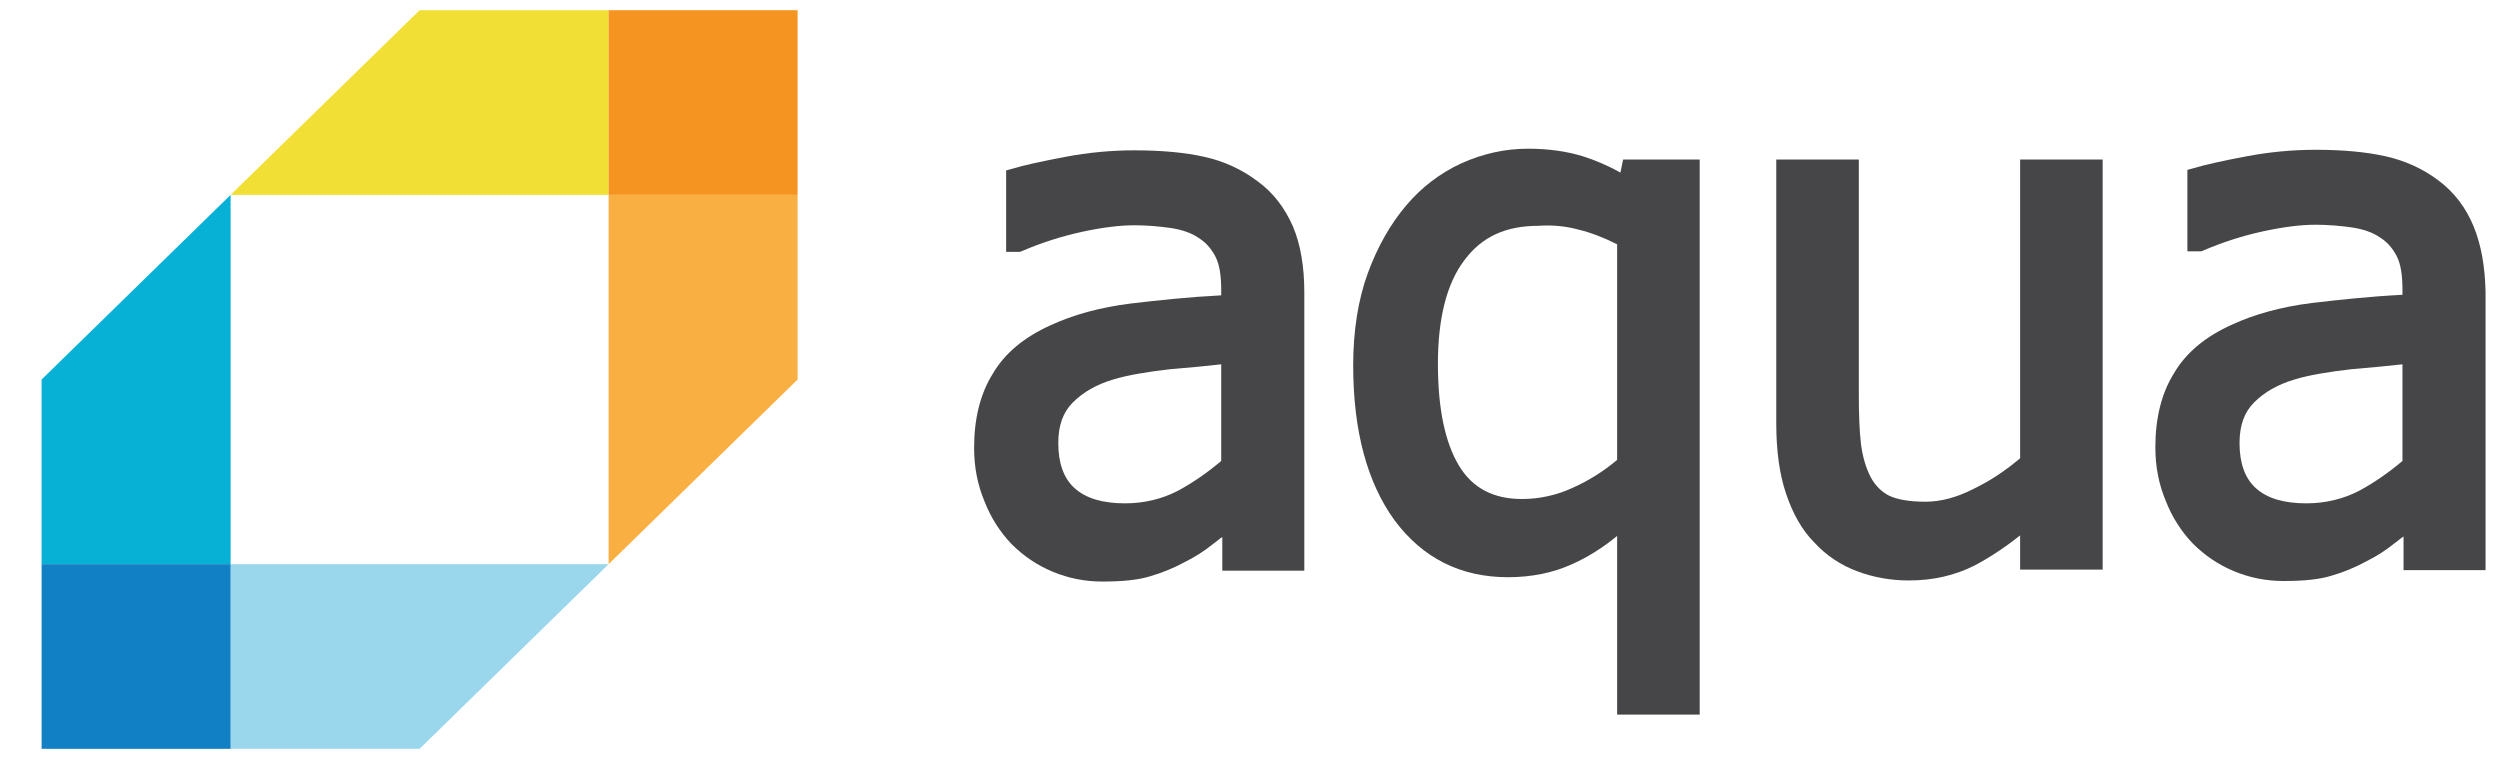
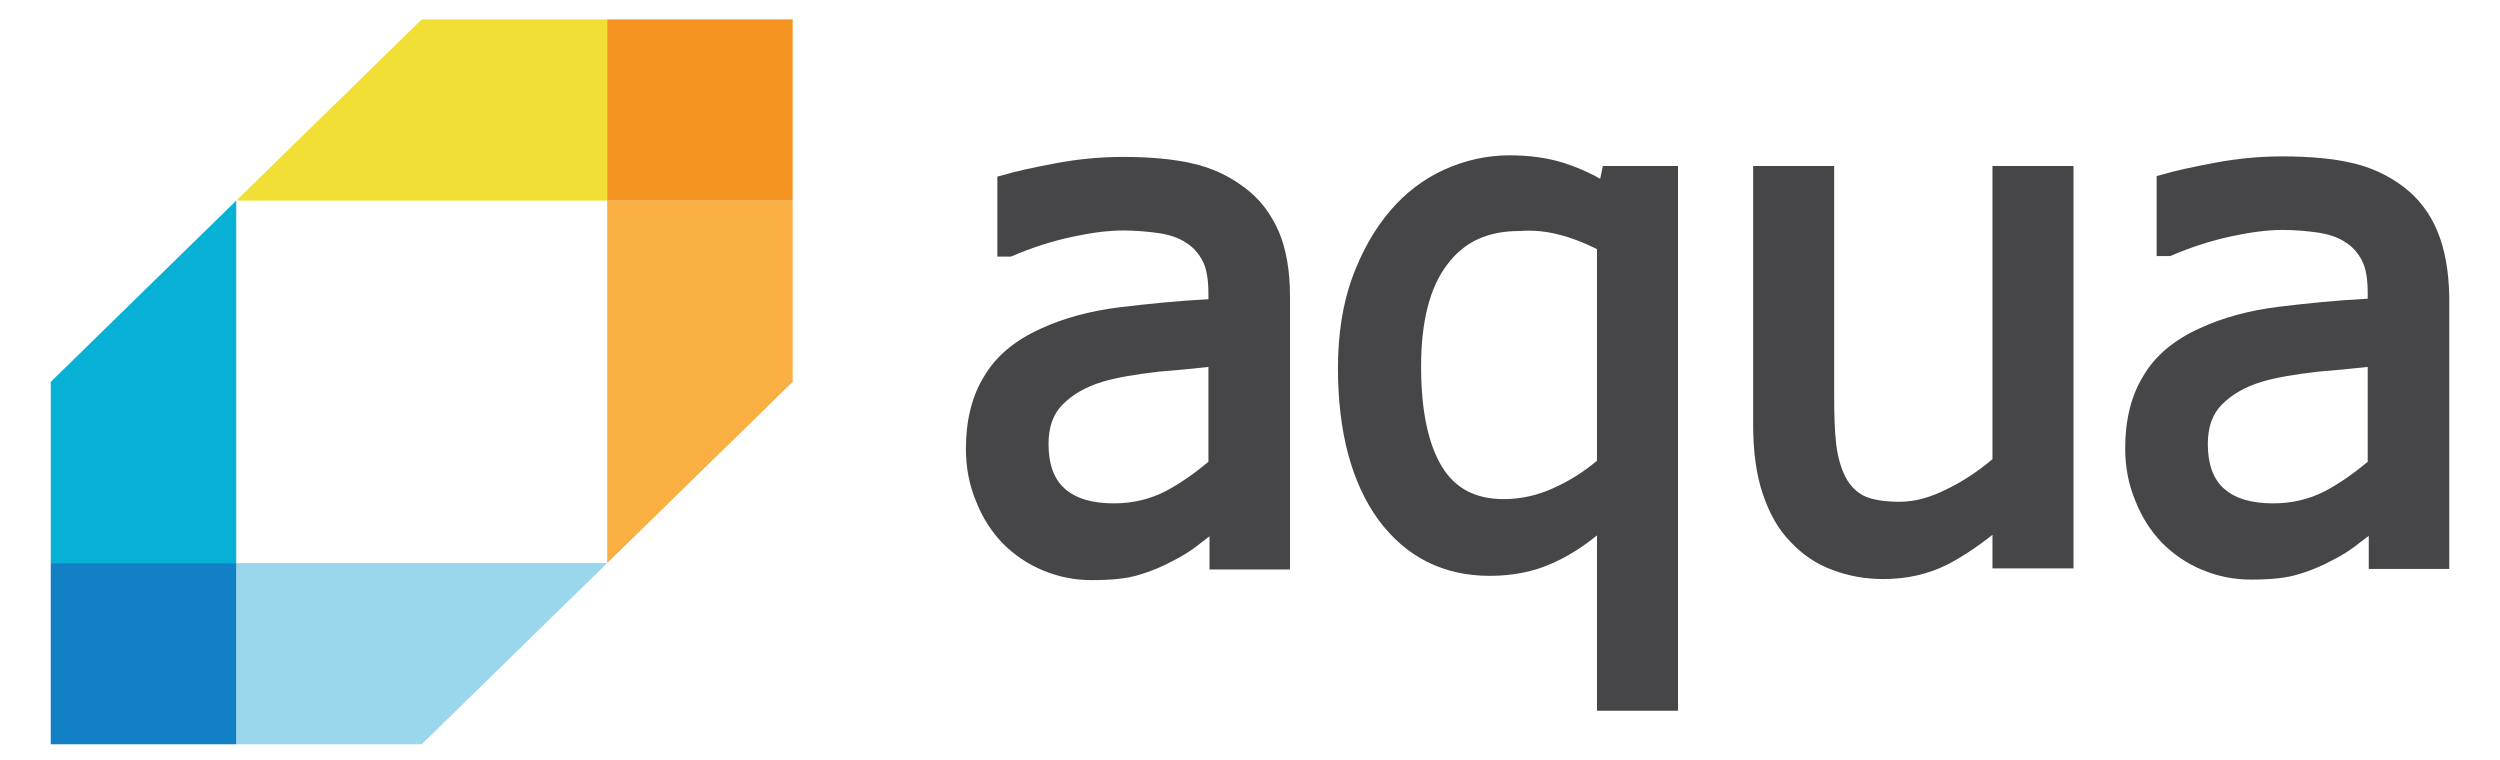
- <svg xmlns="http://www.w3.org/2000/svg" xmlns:xlink="http://www.w3.org/1999/xlink" version="1.1" id="Layer_1" x="0px" y="0px" viewBox="1.34 3.52 460.32 139.96" style="enable-background:new 0 0 466.5 148.5;" xml:space="preserve">
+ <svg xmlns="http://www.w3.org/2000/svg" xmlns:xlink="http://www.w3.org/1999/xlink" version="1.1" id="Layer_1" x="0px" y="0px" viewBox="-0.52 1.76 469.04 142.48" style="enable-background:new 0 0 466.5 148.5;" xml:space="preserve">
  <style type="text/css">
	.st0{fill:#FF0000;}
	.st1{fill:#010101;}
	.st2{fill:#F7F7F7;}
	.st3{fill:#FDFDFD;}
	.st4{fill:#15876A;}
	.st5{fill:none;}
	.st6{fill:#111111;}
	.st7{fill:#121212;}
	.st8{fill:#131313;}
	.st9{fill:#52D311;}
	.st10{fill:#4ED20C;}
	.st11{fill:#49D105;}
	.st12{fill:#4DD20A;}
	.st13{fill:#48D103;}
	.st14{fill:#60D724;}
	.st15{fill:#4AD105;}
	.st16{fill:#FCFCFC;}
	.st17{fill:#FBFDFA;}
	.st18{fill:#46D000;}
	.st19{fill:#FEFEFE;}
	.st20{fill:#52D411;}
	.st21{fill:#4ED30C;}
	.st22{fill:#49D205;}
	.st23{fill:#4DD30A;}
	.st24{fill:#48D203;}
	.st25{fill:#60D824;}
	.st26{fill:#4AD205;}
	.st27{fill:#FBFBFB;}
	.st28{fill:#E1F7D6;}
	.st29{fill:#FCFEFB;}
	.st30{fill:#EBF9E4;}
	.st31{fill:#46D100;}
	.st32{fill:#1C3E5A;}
	.st33{fill:#EFF6F6;}
	.st34{fill:#DBD6D0;}
	.st35{fill:#F9F8F5;}
	.st36{fill:#24445E;}
	.st37{fill:#0B1C2A;}
	.st38{fill:#1D405B;}
	.st39{fill:#E5DED7;}
	.st40{fill:#C0D2D3;}
	.st41{fill:#C8E2E3;}
	.st42{fill:#172734;}
	.st43{fill:#DFF3F6;}
	.st44{fill:#DCEBE8;}
	.st45{fill:#464648;}
	.st46{fill:#F8AD42;}
	.st47{fill:#EFDD36;}
	.st48{fill:#0BAFD3;}
	.st49{fill:#99D4EA;}
	.st50{fill:#F49221;}
	.st51{fill:#1380C2;}
	.st52{clip-path:url(#SVGID_2_);fill:#F1DF36;}
	.st53{clip-path:url(#SVGID_2_);fill:#FAAF42;}
	.st54{clip-path:url(#SVGID_2_);fill:#9AD7EC;}
	.st55{clip-path:url(#SVGID_2_);fill:#07B1D5;}
	.st56{clip-path:url(#SVGID_2_);fill:#F69421;}
	.st57{clip-path:url(#SVGID_2_);fill:#1280C4;}
	.st58{clip-path:url(#SVGID_2_);}
	.st59{clip-path:url(#SVGID_4_);fill:#464547;}
</style>
  <g>
    <g>
      <defs>
        <rect id="SVGID_1_" x="-7" y="-14.6" width="490.4" height="176" />
      </defs>
      <clipPath id="SVGID_2_">
        <use xlink:href="#SVGID_1_" style="overflow:visible;" />
      </clipPath>
      <polygon class="st52" points="78.6,5.4 43.8,39.4 113.4,39.4 113.4,5.4 &#09;&#09;" />
      <polygon class="st53" points="113.4,107.4 148.2,73.4 148.2,39.4 113.4,39.4 &#09;&#09;" />
      <polygon class="st54" points="43.8,107.4 43.8,141.4 78.6,141.4 113.4,107.4 &#09;&#09;" />
      <polygon class="st55" points="9,73.4 9,107.4 43.8,107.4 43.8,39.4 &#09;&#09;" />
      <rect x="113.4" y="5.4" class="st56" width="34.8" height="34" />
      <rect x="9" y="107.4" class="st57" width="34.8" height="34" />
      <g class="st58">
        <defs>
          <rect id="SVGID_3_" x="-7" y="-14.6" width="490.4" height="176" />
        </defs>
        <clipPath id="SVGID_4_">
          <use xlink:href="#SVGID_3_" style="overflow:visible;" />
        </clipPath>
        <path class="st59" d="M232.9,36.9c-2.9-2.2-6.2-3.7-9.8-4.5c-3.5-0.8-7.9-1.2-12.9-1.2c-4.2,0-8.5,0.4-12.7,1.2     c-4.2,0.8-7.5,1.5-9.8,2.2l-1.1,0.3v15h2.5l0.3-0.1c3.7-1.6,7.5-2.8,11.2-3.6c3.7-0.8,6.9-1.2,9.6-1.2c2.3,0,4.6,0.2,6.7,0.5     c2,0.3,3.8,0.9,5.1,1.8c1.3,0.8,2.3,1.9,3.1,3.4c0.8,1.5,1.1,3.6,1.1,6.3v0.9c-5.9,0.3-11.5,0.9-16.6,1.5     c-5.7,0.7-10.7,2.1-14.8,4c-4.9,2.2-8.5,5.2-10.7,9c-2.3,3.7-3.4,8.3-3.4,13.6c0,3.4,0.6,6.7,1.9,9.8c1.2,3.1,2.9,5.7,5,7.9     c2.2,2.2,4.7,3.9,7.6,5.1c2.9,1.2,5.9,1.8,9.1,1.8c3.8,0,6.7-0.3,8.9-1c2.1-0.6,4.3-1.5,6.5-2.7c1.6-0.8,3.4-1.9,5.1-3.3     c0.6-0.4,1.1-0.9,1.6-1.2v6.2h15.1V57.3c0-4.7-0.7-8.8-2.1-12.1C237.9,41.8,235.8,39,232.9,36.9 M226.2,70.6v17.8     c-2.5,2.1-5.2,4-8,5.5c-2.9,1.5-6.2,2.3-9.7,2.3c-4.1,0-7.2-0.9-9.3-2.8c-2-1.8-3-4.6-3-8.3c0-3.3,0.9-5.7,2.7-7.5     c1.9-1.9,4.4-3.3,7.4-4.2c2.6-0.8,6.2-1.4,10.5-1.9C220.5,71.2,223.6,70.9,226.2,70.6" />
        <path class="st59" d="M299.7,35.3c-2.3-1.3-4.7-2.3-6.9-3c-2.9-0.9-6.3-1.4-10.1-1.4c-4.2,0-8.3,0.9-12.3,2.7     c-3.9,1.8-7.3,4.4-10.1,7.7c-2.9,3.4-5.3,7.6-7.1,12.5c-1.8,4.9-2.7,10.7-2.7,17c0,12.1,2.6,21.6,7.6,28.5     c5.2,7,12.2,10.5,20.9,10.5c4.3,0,8.3-0.8,11.8-2.4c2.7-1.2,5.5-2.9,8.3-5.2v32.9h15.2V32.9h-14.1L299.7,35.3z M292,45.8     c2.1,0.5,4.5,1.4,7.1,2.7v39.7c-2.5,2.1-5.2,3.8-8.1,5.1c-3,1.4-6.2,2.1-9.4,2.1c-5.3,0-9.1-2-11.6-6.1     c-2.6-4.3-3.9-10.6-3.9-18.8c0-8.3,1.6-14.8,4.9-19.1c3.2-4.3,7.6-6.3,13.6-6.3C287.3,44.9,289.8,45.2,292,45.8" />
        <path class="st59" d="M373.3,87.9c-2.6,2.2-5.4,4.1-8.5,5.6c-3.1,1.6-6.1,2.4-8.9,2.4c-3,0-5.2-0.4-6.7-1.1     c-1.4-0.7-2.6-1.9-3.4-3.4c-0.9-1.7-1.5-3.8-1.8-6.1c-0.3-2.5-0.4-5.6-0.4-9.4V32.9h-15.2v48.6c0,5,0.6,9.4,1.8,12.9     c1.2,3.6,2.9,6.7,5.2,9c2.2,2.4,4.9,4.2,7.9,5.3c2.9,1.1,6.1,1.7,9.5,1.7c4.4,0,8.4-0.9,12-2.7c2.7-1.4,5.6-3.3,8.5-5.6v6.3h15.2     V32.9h-15.2V87.9z" />
        <path class="st59" d="M456.8,45.2c-1.4-3.4-3.5-6.2-6.4-8.4c-2.9-2.2-6.2-3.7-9.8-4.5c-3.5-0.8-7.9-1.2-12.9-1.2     c-4.2,0-8.5,0.4-12.7,1.2c-4.2,0.8-7.5,1.5-9.8,2.2l-1.1,0.3v15h2.5l0.3-0.1c3.7-1.6,7.5-2.8,11.2-3.6c3.7-0.8,6.9-1.2,9.6-1.2     c2.3,0,4.6,0.2,6.7,0.5c2,0.3,3.8,0.9,5.1,1.8c1.3,0.8,2.3,1.9,3.1,3.4c0.8,1.5,1.1,3.6,1.1,6.3v0.9c-5.9,0.3-11.5,0.9-16.6,1.5     c-5.7,0.7-10.7,2.1-14.8,4c-4.9,2.2-8.5,5.2-10.7,9c-2.3,3.7-3.4,8.3-3.4,13.6c0,3.4,0.6,6.7,1.9,9.8c1.2,3.1,2.9,5.7,5,7.9     c2.2,2.2,4.7,3.9,7.6,5.1c2.9,1.2,5.9,1.8,9.1,1.8c3.8,0,6.7-0.3,8.9-1c2.1-0.6,4.3-1.5,6.5-2.7c1.6-0.8,3.4-1.9,5.1-3.3     c0.6-0.4,1.1-0.9,1.6-1.2v6.2h15.1V57.3C458.9,52.6,458.2,48.6,456.8,45.2 M443.7,70.6v17.8c-2.5,2.1-5.2,4-8,5.5     c-2.9,1.5-6.2,2.3-9.7,2.3c-4.1,0-7.2-0.9-9.3-2.8c-2-1.8-3-4.6-3-8.3c0-3.3,0.9-5.7,2.7-7.5c1.9-1.9,4.4-3.3,7.4-4.2     c2.6-0.8,6.2-1.4,10.5-1.9C437.9,71.2,441.1,70.9,443.7,70.6" />
      </g>
    </g>
  </g>
</svg>
